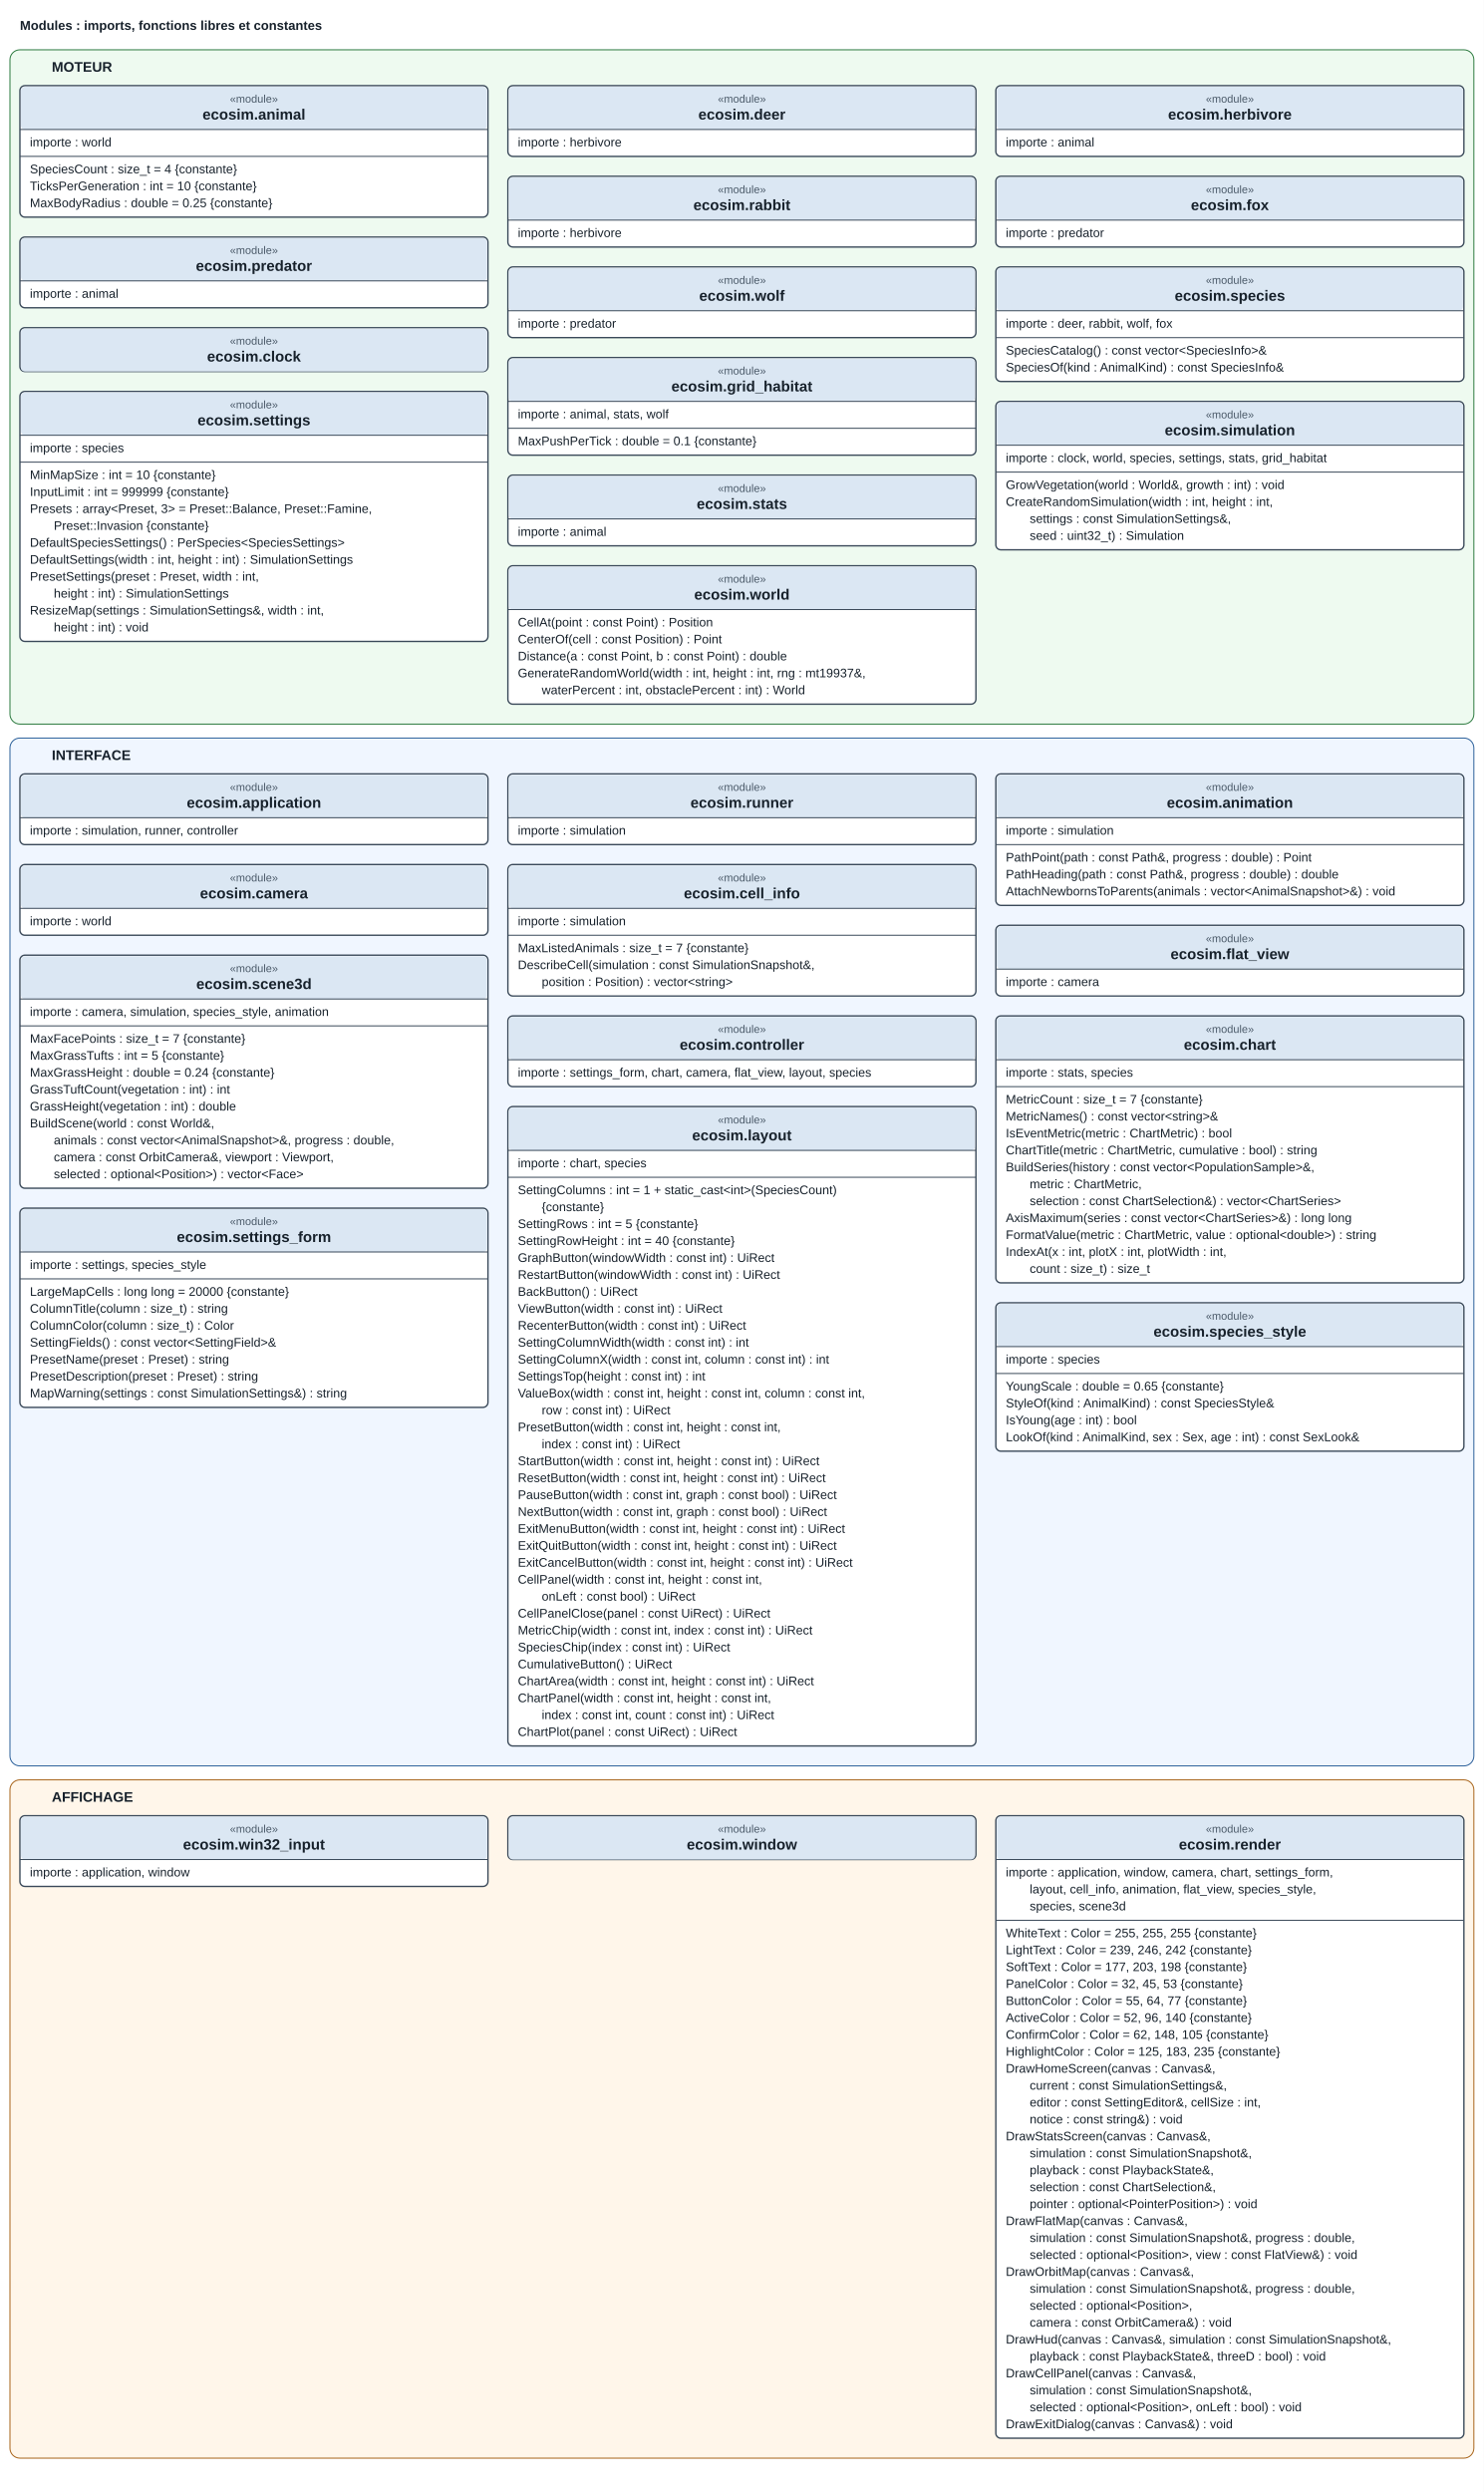
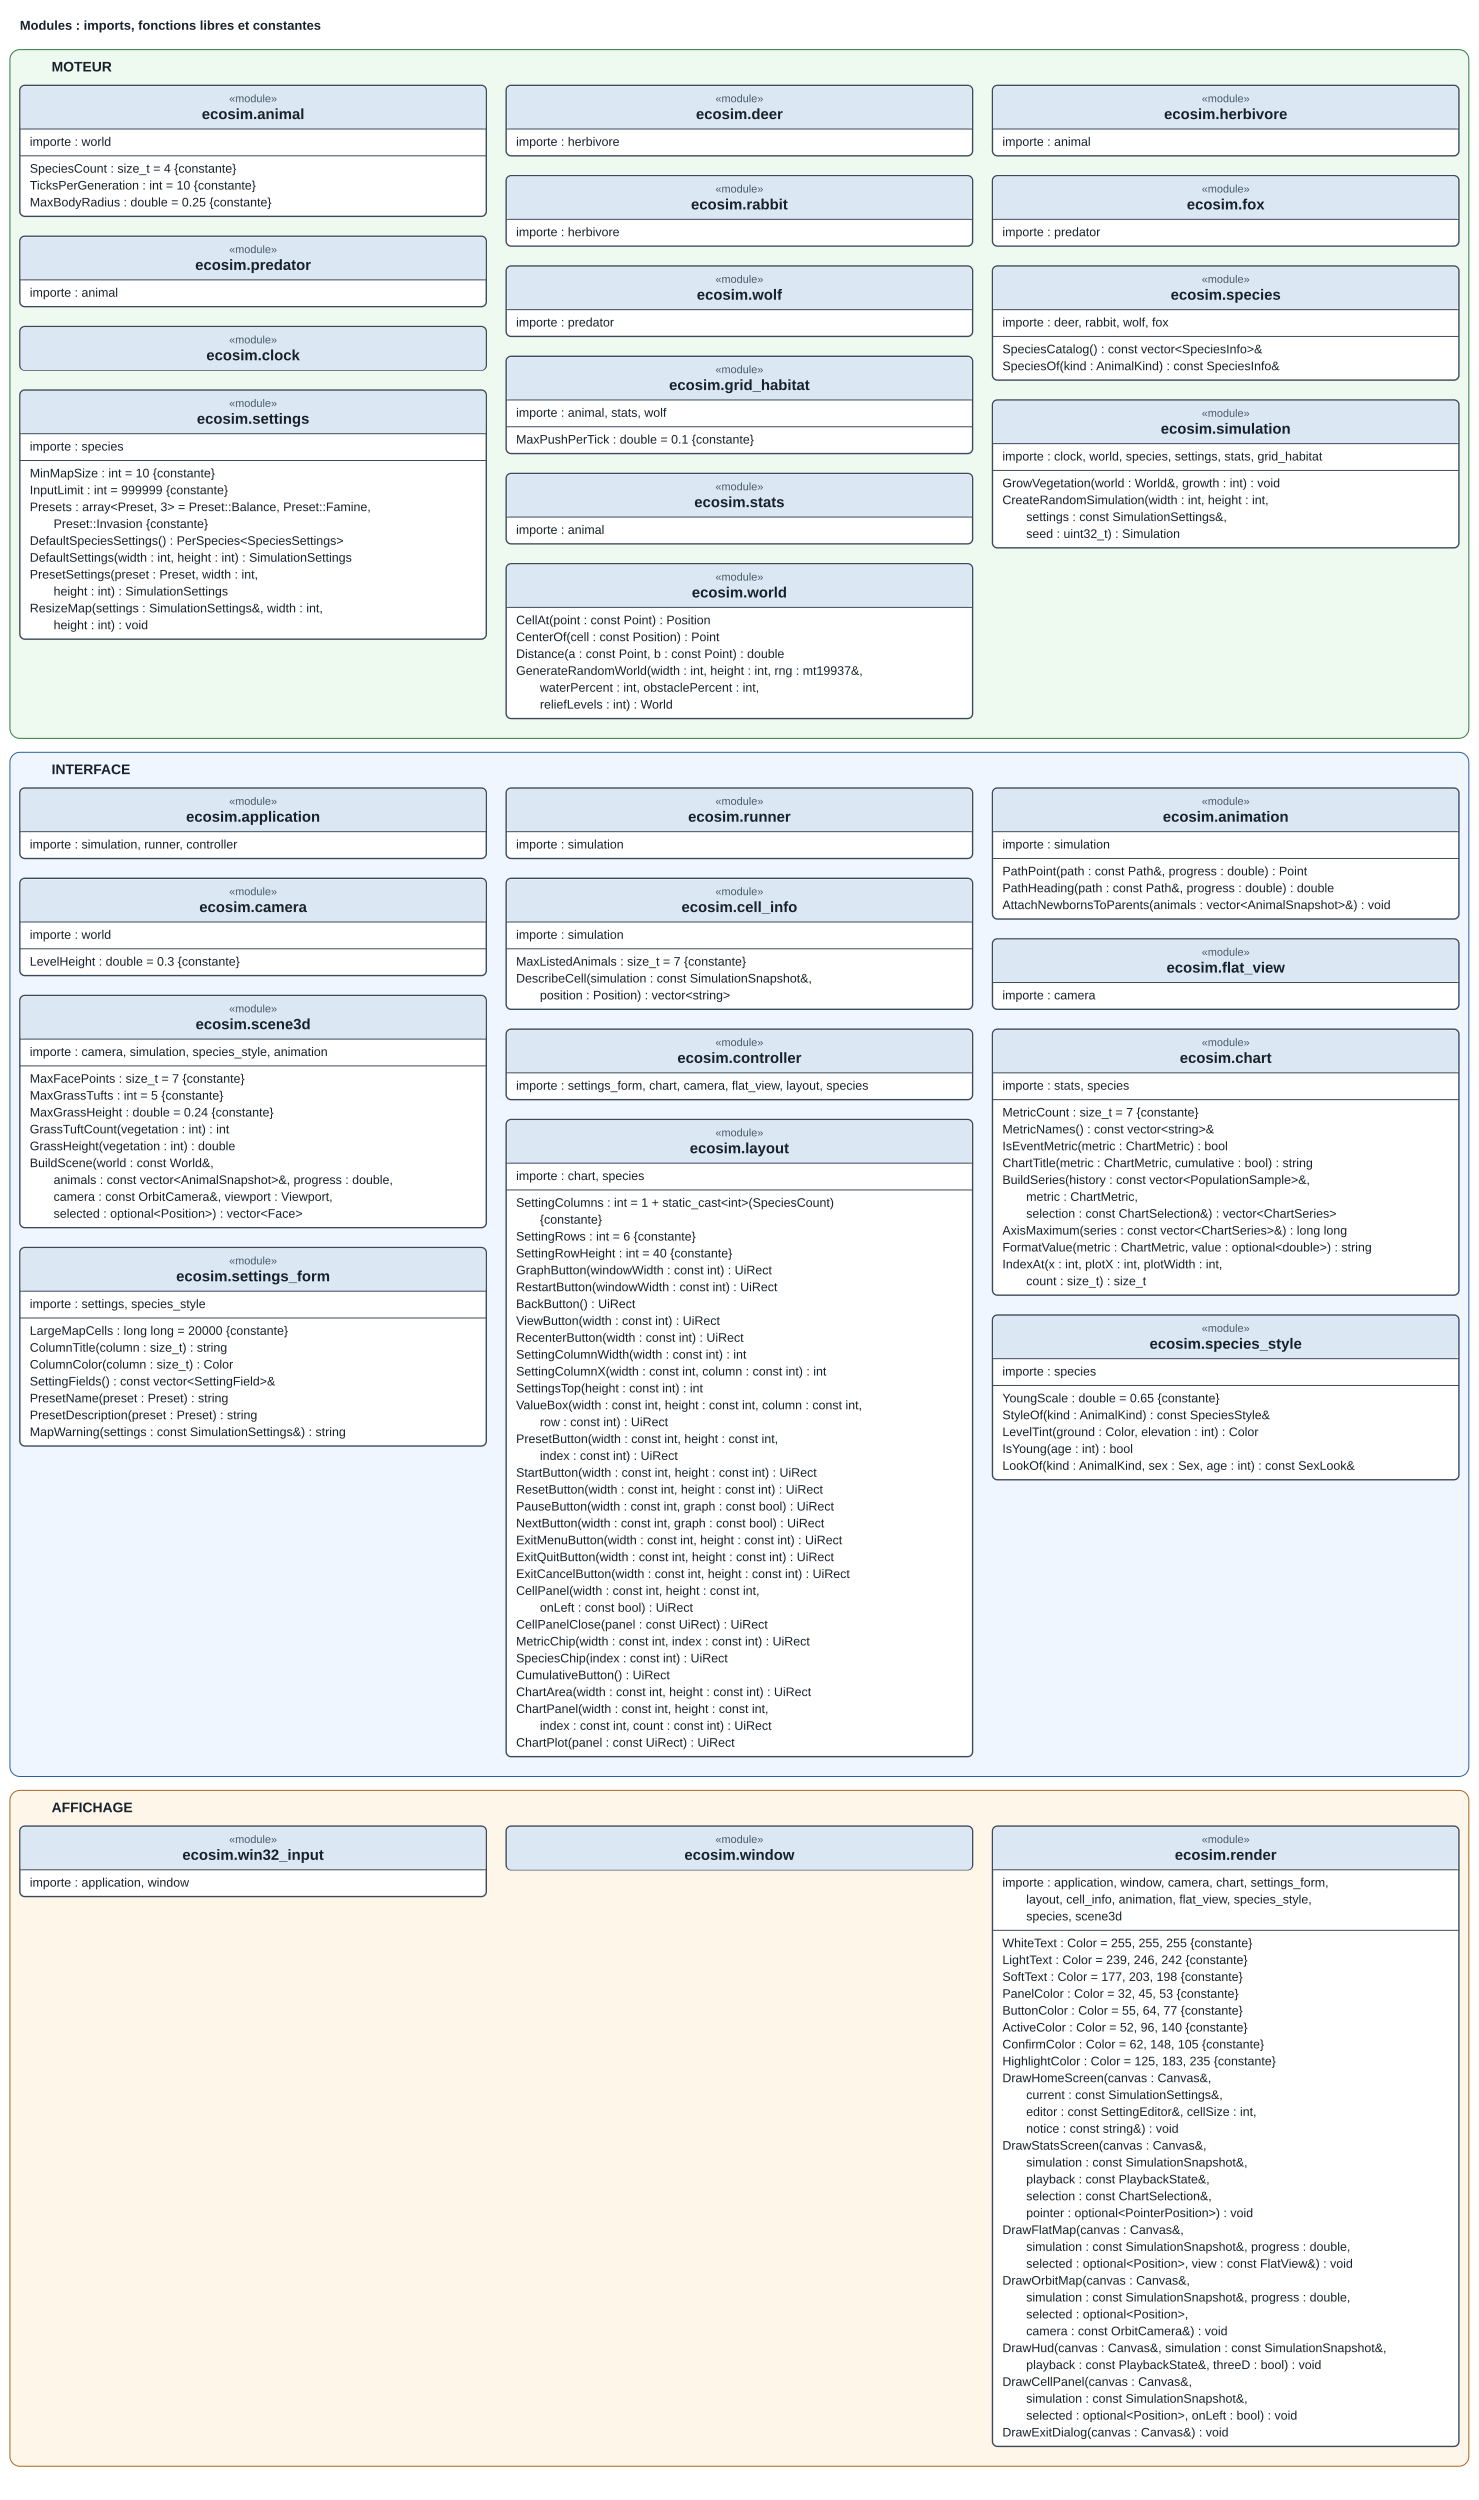
- <svg xmlns="http://www.w3.org/2000/svg" viewBox="0 0 1490 2502" role="img" aria-label="Modules : imports, fonctions libres et constantes">
+ <svg xmlns="http://www.w3.org/2000/svg" viewBox="0 0 1490 2519" role="img" aria-label="Modules : imports, fonctions libres et constantes">
  <style>
 text { font-family: "Segoe UI", Arial, sans-serif; fill: #17212b; }
 .name { font-size: 15px; font-weight: 700; text-anchor: middle; }
 .abstract { font-style: italic; }
 .stereo { font-size: 11px; text-anchor: middle; fill: #4a5968; }
 .member { font-size: 12.5px; }
 .label { font-size: 12px; font-style: italic; fill: #3b4a5a; }
 .band { font-size: 14px; font-weight: 700; }
 .legend { font-size: 12.5px; }
 .legendtitle { font-size: 13px; font-weight: 700; }
</style>
  <defs>
    <marker id="triangle" viewBox="0 0 14 14" refX="13" refY="7" markerWidth="14" markerHeight="14" markerUnits="userSpaceOnUse" orient="auto">
      <path d="M1 1 L13 7 L1 13 Z" fill="#ffffff" stroke="#3b4a5a" stroke-width="1.4" />
    </marker>
    <marker id="diamond" viewBox="0 0 18 12" refX="1" refY="6" markerWidth="18" markerHeight="12" markerUnits="userSpaceOnUse" orient="auto">
      <path d="M1 6 L9 1 L17 6 L9 11 Z" fill="#3b4a5a" />
    </marker>
    <marker id="arrow" viewBox="0 0 12 12" refX="11" refY="6" markerWidth="12" markerHeight="12" markerUnits="userSpaceOnUse" orient="auto">
      <path d="M1 1 L11 6 L1 11" fill="none" stroke="#3b4a5a" stroke-width="1.6" />
    </marker>
  </defs>
-   <rect width="1490" height="2502" fill="#ffffff" />
-   <rect x="10" y="50" width="1470" height="677" rx="10" fill="#eefaf0" stroke="#2c7a3f" />
+   <rect width="1490" height="2519" fill="#ffffff" />
+   <rect x="10" y="50" width="1470" height="694" rx="10" fill="#eefaf0" stroke="#2c7a3f" />
  <text x="52" y="72" class="band" fill="#2c7a3f">MOTEUR</text>
-   <rect x="10" y="741" width="1470" height="1032" rx="10" fill="#f0f6ff" stroke="#2b5f99" />
-   <text x="52" y="763" class="band" fill="#2b5f99">INTERFACE</text>
-   <rect x="10" y="1787" width="1470" height="681" rx="10" fill="#fff6ea" stroke="#a8641a" />
-   <text x="52" y="1809" class="band" fill="#a8641a">AFFICHAGE</text>
+   <rect x="10" y="758" width="1470" height="1032" rx="10" fill="#f0f6ff" stroke="#2b5f99" />
+   <text x="52" y="780" class="band" fill="#2b5f99">INTERFACE</text>
+   <rect x="10" y="1804" width="1470" height="681" rx="10" fill="#fff6ea" stroke="#a8641a" />
+   <text x="52" y="1826" class="band" fill="#a8641a">AFFICHAGE</text>
  <g class="box" data-width="470">
    <rect x="20" y="86" width="470" height="132" rx="5" fill="#ffffff" stroke="#3b4a5a" stroke-width="1.4" />
    <rect x="21" y="87" width="468" height="43" rx="4" fill="#dbe7f3" />
    <text x="255.0" y="103" class="stereo">«module»</text>
    <text x="255.0" y="120" class="name">ecosim.animal</text>
    <line x1="20" y1="130" x2="490" y2="130" stroke="#3b4a5a" />
    <text x="30" y="147" class="member">importe : world</text>
    <line x1="20" y1="157" x2="490" y2="157" stroke="#3b4a5a" />
    <text x="30" y="174" class="member">SpeciesCount : size_t = 4 {constante}</text>
    <text x="30" y="191" class="member">TicksPerGeneration : int = 10 {constante}</text>
    <text x="30" y="208" class="member">MaxBodyRadius : double = 0.25 {constante}</text>
  </g>
  <g class="box" data-width="470">
    <rect x="510" y="86" width="470" height="71" rx="5" fill="#ffffff" stroke="#3b4a5a" stroke-width="1.4" />
    <rect x="511" y="87" width="468" height="43" rx="4" fill="#dbe7f3" />
    <text x="745.0" y="103" class="stereo">«module»</text>
    <text x="745.0" y="120" class="name">ecosim.deer</text>
    <line x1="510" y1="130" x2="980" y2="130" stroke="#3b4a5a" />
    <text x="520" y="147" class="member">importe : herbivore</text>
  </g>
  <g class="box" data-width="470">
    <rect x="1000" y="86" width="470" height="71" rx="5" fill="#ffffff" stroke="#3b4a5a" stroke-width="1.4" />
    <rect x="1001" y="87" width="468" height="43" rx="4" fill="#dbe7f3" />
    <text x="1235.0" y="103" class="stereo">«module»</text>
    <text x="1235.0" y="120" class="name">ecosim.herbivore</text>
    <line x1="1000" y1="130" x2="1470" y2="130" stroke="#3b4a5a" />
    <text x="1010" y="147" class="member">importe : animal</text>
  </g>
  <g class="box" data-width="470">
    <rect x="510" y="177" width="470" height="71" rx="5" fill="#ffffff" stroke="#3b4a5a" stroke-width="1.4" />
    <rect x="511" y="178" width="468" height="43" rx="4" fill="#dbe7f3" />
    <text x="745.0" y="194" class="stereo">«module»</text>
    <text x="745.0" y="211" class="name">ecosim.rabbit</text>
    <line x1="510" y1="221" x2="980" y2="221" stroke="#3b4a5a" />
    <text x="520" y="238" class="member">importe : herbivore</text>
  </g>
  <g class="box" data-width="470">
    <rect x="1000" y="177" width="470" height="71" rx="5" fill="#ffffff" stroke="#3b4a5a" stroke-width="1.4" />
    <rect x="1001" y="178" width="468" height="43" rx="4" fill="#dbe7f3" />
    <text x="1235.0" y="194" class="stereo">«module»</text>
    <text x="1235.0" y="211" class="name">ecosim.fox</text>
    <line x1="1000" y1="221" x2="1470" y2="221" stroke="#3b4a5a" />
    <text x="1010" y="238" class="member">importe : predator</text>
  </g>
  <g class="box" data-width="470">
    <rect x="20" y="238" width="470" height="71" rx="5" fill="#ffffff" stroke="#3b4a5a" stroke-width="1.4" />
    <rect x="21" y="239" width="468" height="43" rx="4" fill="#dbe7f3" />
    <text x="255.0" y="255" class="stereo">«module»</text>
    <text x="255.0" y="272" class="name">ecosim.predator</text>
    <line x1="20" y1="282" x2="490" y2="282" stroke="#3b4a5a" />
    <text x="30" y="299" class="member">importe : animal</text>
  </g>
  <g class="box" data-width="470">
    <rect x="510" y="268" width="470" height="71" rx="5" fill="#ffffff" stroke="#3b4a5a" stroke-width="1.4" />
    <rect x="511" y="269" width="468" height="43" rx="4" fill="#dbe7f3" />
    <text x="745.0" y="285" class="stereo">«module»</text>
    <text x="745.0" y="302" class="name">ecosim.wolf</text>
    <line x1="510" y1="312" x2="980" y2="312" stroke="#3b4a5a" />
    <text x="520" y="329" class="member">importe : predator</text>
  </g>
  <g class="box" data-width="470">
    <rect x="1000" y="268" width="470" height="115" rx="5" fill="#ffffff" stroke="#3b4a5a" stroke-width="1.4" />
    <rect x="1001" y="269" width="468" height="43" rx="4" fill="#dbe7f3" />
    <text x="1235.0" y="285" class="stereo">«module»</text>
    <text x="1235.0" y="302" class="name">ecosim.species</text>
    <line x1="1000" y1="312" x2="1470" y2="312" stroke="#3b4a5a" />
    <text x="1010" y="329" class="member">importe : deer, rabbit, wolf, fox</text>
    <line x1="1000" y1="339" x2="1470" y2="339" stroke="#3b4a5a" />
    <text x="1010" y="356" class="member">SpeciesCatalog() : const vector&lt;SpeciesInfo&gt;&amp;</text>
    <text x="1010" y="373" class="member">SpeciesOf(kind : AnimalKind) : const SpeciesInfo&amp;</text>
  </g>
  <g class="box" data-width="470">
    <rect x="20" y="329" width="470" height="44" rx="5" fill="#ffffff" stroke="#3b4a5a" stroke-width="1.4" />
    <rect x="21" y="330" width="468" height="43" rx="4" fill="#dbe7f3" />
    <text x="255.0" y="346" class="stereo">«module»</text>
    <text x="255.0" y="363" class="name">ecosim.clock</text>
  </g>
  <g class="box" data-width="470">
    <rect x="510" y="359" width="470" height="98" rx="5" fill="#ffffff" stroke="#3b4a5a" stroke-width="1.4" />
    <rect x="511" y="360" width="468" height="43" rx="4" fill="#dbe7f3" />
    <text x="745.0" y="376" class="stereo">«module»</text>
    <text x="745.0" y="393" class="name">ecosim.grid_habitat</text>
    <line x1="510" y1="403" x2="980" y2="403" stroke="#3b4a5a" />
    <text x="520" y="420" class="member">importe : animal, stats, wolf</text>
    <line x1="510" y1="430" x2="980" y2="430" stroke="#3b4a5a" />
    <text x="520" y="447" class="member">MaxPushPerTick : double = 0.1 {constante}</text>
  </g>
  <g class="box" data-width="470">
    <rect x="20" y="393" width="470" height="251" rx="5" fill="#ffffff" stroke="#3b4a5a" stroke-width="1.4" />
    <rect x="21" y="394" width="468" height="43" rx="4" fill="#dbe7f3" />
    <text x="255.0" y="410" class="stereo">«module»</text>
    <text x="255.0" y="427" class="name">ecosim.settings</text>
    <line x1="20" y1="437" x2="490" y2="437" stroke="#3b4a5a" />
    <text x="30" y="454" class="member">importe : species</text>
    <line x1="20" y1="464" x2="490" y2="464" stroke="#3b4a5a" />
    <text x="30" y="481" class="member">MinMapSize : int = 10 {constante}</text>
    <text x="30" y="498" class="member">InputLimit : int = 999999 {constante}</text>
    <text x="30" y="515" class="member">Presets : array&lt;Preset, 3&gt; = Preset::Balance, Preset::Famine,</text>
    <text x="54" y="532" class="member">Preset::Invasion {constante}</text>
    <text x="30" y="549" class="member">DefaultSpeciesSettings() : PerSpecies&lt;SpeciesSettings&gt;</text>
    <text x="30" y="566" class="member">DefaultSettings(width : int, height : int) : SimulationSettings</text>
    <text x="30" y="583" class="member">PresetSettings(preset : Preset, width : int,</text>
    <text x="54" y="600" class="member">height : int) : SimulationSettings</text>
    <text x="30" y="617" class="member">ResizeMap(settings : SimulationSettings&amp;, width : int,</text>
    <text x="54" y="634" class="member">height : int) : void</text>
  </g>
  <g class="box" data-width="470">
    <rect x="1000" y="403" width="470" height="149" rx="5" fill="#ffffff" stroke="#3b4a5a" stroke-width="1.4" />
    <rect x="1001" y="404" width="468" height="43" rx="4" fill="#dbe7f3" />
    <text x="1235.0" y="420" class="stereo">«module»</text>
    <text x="1235.0" y="437" class="name">ecosim.simulation</text>
    <line x1="1000" y1="447" x2="1470" y2="447" stroke="#3b4a5a" />
    <text x="1010" y="464" class="member">importe : clock, world, species, settings, stats, grid_habitat</text>
    <line x1="1000" y1="474" x2="1470" y2="474" stroke="#3b4a5a" />
    <text x="1010" y="491" class="member">GrowVegetation(world : World&amp;, growth : int) : void</text>
    <text x="1010" y="508" class="member">CreateRandomSimulation(width : int, height : int,</text>
    <text x="1034" y="525" class="member">settings : const SimulationSettings&amp;,</text>
    <text x="1034" y="542" class="member">seed : uint32_t) : Simulation</text>
  </g>
  <g class="box" data-width="470">
    <rect x="510" y="477" width="470" height="71" rx="5" fill="#ffffff" stroke="#3b4a5a" stroke-width="1.4" />
    <rect x="511" y="478" width="468" height="43" rx="4" fill="#dbe7f3" />
    <text x="745.0" y="494" class="stereo">«module»</text>
    <text x="745.0" y="511" class="name">ecosim.stats</text>
    <line x1="510" y1="521" x2="980" y2="521" stroke="#3b4a5a" />
    <text x="520" y="538" class="member">importe : animal</text>
  </g>
  <g class="box" data-width="470">
-     <rect x="510" y="568" width="470" height="139" rx="5" fill="#ffffff" stroke="#3b4a5a" stroke-width="1.4" />
+     <rect x="510" y="568" width="470" height="156" rx="5" fill="#ffffff" stroke="#3b4a5a" stroke-width="1.4" />
    <rect x="511" y="569" width="468" height="43" rx="4" fill="#dbe7f3" />
    <text x="745.0" y="585" class="stereo">«module»</text>
    <text x="745.0" y="602" class="name">ecosim.world</text>
    <line x1="510" y1="612" x2="980" y2="612" stroke="#3b4a5a" />
    <text x="520" y="629" class="member">CellAt(point : const Point) : Position</text>
    <text x="520" y="646" class="member">CenterOf(cell : const Position) : Point</text>
    <text x="520" y="663" class="member">Distance(a : const Point, b : const Point) : double</text>
    <text x="520" y="680" class="member">GenerateRandomWorld(width : int, height : int, rng : mt19937&amp;,</text>
-     <text x="544" y="697" class="member">waterPercent : int, obstaclePercent : int) : World</text>
-   </g>
-   <g class="box" data-width="470">
-     <rect x="20" y="777" width="470" height="71" rx="5" fill="#ffffff" stroke="#3b4a5a" stroke-width="1.4" />
-     <rect x="21" y="778" width="468" height="43" rx="4" fill="#dbe7f3" />
-     <text x="255.0" y="794" class="stereo">«module»</text>
-     <text x="255.0" y="811" class="name">ecosim.application</text>
-     <line x1="20" y1="821" x2="490" y2="821" stroke="#3b4a5a" />
-     <text x="30" y="838" class="member">importe : simulation, runner, controller</text>
-   </g>
-   <g class="box" data-width="470">
-     <rect x="510" y="777" width="470" height="71" rx="5" fill="#ffffff" stroke="#3b4a5a" stroke-width="1.4" />
-     <rect x="511" y="778" width="468" height="43" rx="4" fill="#dbe7f3" />
-     <text x="745.0" y="794" class="stereo">«module»</text>
-     <text x="745.0" y="811" class="name">ecosim.runner</text>
-     <line x1="510" y1="821" x2="980" y2="821" stroke="#3b4a5a" />
-     <text x="520" y="838" class="member">importe : simulation</text>
-   </g>
-   <g class="box" data-width="470">
-     <rect x="1000" y="777" width="470" height="132" rx="5" fill="#ffffff" stroke="#3b4a5a" stroke-width="1.4" />
-     <rect x="1001" y="778" width="468" height="43" rx="4" fill="#dbe7f3" />
-     <text x="1235.0" y="794" class="stereo">«module»</text>
-     <text x="1235.0" y="811" class="name">ecosim.animation</text>
-     <line x1="1000" y1="821" x2="1470" y2="821" stroke="#3b4a5a" />
-     <text x="1010" y="838" class="member">importe : simulation</text>
-     <line x1="1000" y1="848" x2="1470" y2="848" stroke="#3b4a5a" />
-     <text x="1010" y="865" class="member">PathPoint(path : const Path&amp;, progress : double) : Point</text>
-     <text x="1010" y="882" class="member">PathHeading(path : const Path&amp;, progress : double) : double</text>
-     <text x="1010" y="899" class="member">AttachNewbornsToParents(animals : vector&lt;AnimalSnapshot&gt;&amp;) : void</text>
-   </g>
-   <g class="box" data-width="470">
-     <rect x="20" y="868" width="470" height="71" rx="5" fill="#ffffff" stroke="#3b4a5a" stroke-width="1.4" />
-     <rect x="21" y="869" width="468" height="43" rx="4" fill="#dbe7f3" />
-     <text x="255.0" y="885" class="stereo">«module»</text>
-     <text x="255.0" y="902" class="name">ecosim.camera</text>
-     <line x1="20" y1="912" x2="490" y2="912" stroke="#3b4a5a" />
-     <text x="30" y="929" class="member">importe : world</text>
-   </g>
-   <g class="box" data-width="470">
-     <rect x="510" y="868" width="470" height="132" rx="5" fill="#ffffff" stroke="#3b4a5a" stroke-width="1.4" />
-     <rect x="511" y="869" width="468" height="43" rx="4" fill="#dbe7f3" />
-     <text x="745.0" y="885" class="stereo">«module»</text>
-     <text x="745.0" y="902" class="name">ecosim.cell_info</text>
-     <line x1="510" y1="912" x2="980" y2="912" stroke="#3b4a5a" />
-     <text x="520" y="929" class="member">importe : simulation</text>
-     <line x1="510" y1="939" x2="980" y2="939" stroke="#3b4a5a" />
-     <text x="520" y="956" class="member">MaxListedAnimals : size_t = 7 {constante}</text>
-     <text x="520" y="973" class="member">DescribeCell(simulation : const SimulationSnapshot&amp;,</text>
-     <text x="544" y="990" class="member">position : Position) : vector&lt;string&gt;</text>
-   </g>
-   <g class="box" data-width="470">
-     <rect x="1000" y="929" width="470" height="71" rx="5" fill="#ffffff" stroke="#3b4a5a" stroke-width="1.4" />
-     <rect x="1001" y="930" width="468" height="43" rx="4" fill="#dbe7f3" />
-     <text x="1235.0" y="946" class="stereo">«module»</text>
-     <text x="1235.0" y="963" class="name">ecosim.flat_view</text>
-     <line x1="1000" y1="973" x2="1470" y2="973" stroke="#3b4a5a" />
-     <text x="1010" y="990" class="member">importe : camera</text>
-   </g>
-   <g class="box" data-width="470">
-     <rect x="20" y="959" width="470" height="234" rx="5" fill="#ffffff" stroke="#3b4a5a" stroke-width="1.4" />
-     <rect x="21" y="960" width="468" height="43" rx="4" fill="#dbe7f3" />
-     <text x="255.0" y="976" class="stereo">«module»</text>
-     <text x="255.0" y="993" class="name">ecosim.scene3d</text>
-     <line x1="20" y1="1003" x2="490" y2="1003" stroke="#3b4a5a" />
-     <text x="30" y="1020" class="member">importe : camera, simulation, species_style, animation</text>
-     <line x1="20" y1="1030" x2="490" y2="1030" stroke="#3b4a5a" />
-     <text x="30" y="1047" class="member">MaxFacePoints : size_t = 7 {constante}</text>
-     <text x="30" y="1064" class="member">MaxGrassTufts : int = 5 {constante}</text>
-     <text x="30" y="1081" class="member">MaxGrassHeight : double = 0.24 {constante}</text>
-     <text x="30" y="1098" class="member">GrassTuftCount(vegetation : int) : int</text>
-     <text x="30" y="1115" class="member">GrassHeight(vegetation : int) : double</text>
-     <text x="30" y="1132" class="member">BuildScene(world : const World&amp;,</text>
-     <text x="54" y="1149" class="member">animals : const vector&lt;AnimalSnapshot&gt;&amp;, progress : double,</text>
-     <text x="54" y="1166" class="member">camera : const OrbitCamera&amp;, viewport : Viewport,</text>
-     <text x="54" y="1183" class="member">selected : optional&lt;Position&gt;) : vector&lt;Face&gt;</text>
-   </g>
-   <g class="box" data-width="470">
-     <rect x="510" y="1020" width="470" height="71" rx="5" fill="#ffffff" stroke="#3b4a5a" stroke-width="1.4" />
-     <rect x="511" y="1021" width="468" height="43" rx="4" fill="#dbe7f3" />
-     <text x="745.0" y="1037" class="stereo">«module»</text>
-     <text x="745.0" y="1054" class="name">ecosim.controller</text>
-     <line x1="510" y1="1064" x2="980" y2="1064" stroke="#3b4a5a" />
-     <text x="520" y="1081" class="member">importe : settings_form, chart, camera, flat_view, layout, species</text>
-   </g>
-   <g class="box" data-width="470">
-     <rect x="1000" y="1020" width="470" height="268" rx="5" fill="#ffffff" stroke="#3b4a5a" stroke-width="1.4" />
-     <rect x="1001" y="1021" width="468" height="43" rx="4" fill="#dbe7f3" />
-     <text x="1235.0" y="1037" class="stereo">«module»</text>
-     <text x="1235.0" y="1054" class="name">ecosim.chart</text>
-     <line x1="1000" y1="1064" x2="1470" y2="1064" stroke="#3b4a5a" />
-     <text x="1010" y="1081" class="member">importe : stats, species</text>
-     <line x1="1000" y1="1091" x2="1470" y2="1091" stroke="#3b4a5a" />
-     <text x="1010" y="1108" class="member">MetricCount : size_t = 7 {constante}</text>
-     <text x="1010" y="1125" class="member">MetricNames() : const vector&lt;string&gt;&amp;</text>
-     <text x="1010" y="1142" class="member">IsEventMetric(metric : ChartMetric) : bool</text>
-     <text x="1010" y="1159" class="member">ChartTitle(metric : ChartMetric, cumulative : bool) : string</text>
-     <text x="1010" y="1176" class="member">BuildSeries(history : const vector&lt;PopulationSample&gt;&amp;,</text>
-     <text x="1034" y="1193" class="member">metric : ChartMetric,</text>
-     <text x="1034" y="1210" class="member">selection : const ChartSelection&amp;) : vector&lt;ChartSeries&gt;</text>
-     <text x="1010" y="1227" class="member">AxisMaximum(series : const vector&lt;ChartSeries&gt;&amp;) : long long</text>
-     <text x="1010" y="1244" class="member">FormatValue(metric : ChartMetric, value : optional&lt;double&gt;) : string</text>
-     <text x="1010" y="1261" class="member">IndexAt(x : int, plotX : int, plotWidth : int,</text>
-     <text x="1034" y="1278" class="member">count : size_t) : size_t</text>
-   </g>
-   <g class="box" data-width="470">
-     <rect x="510" y="1111" width="470" height="642" rx="5" fill="#ffffff" stroke="#3b4a5a" stroke-width="1.4" />
-     <rect x="511" y="1112" width="468" height="43" rx="4" fill="#dbe7f3" />
-     <text x="745.0" y="1128" class="stereo">«module»</text>
-     <text x="745.0" y="1145" class="name">ecosim.layout</text>
-     <line x1="510" y1="1155" x2="980" y2="1155" stroke="#3b4a5a" />
-     <text x="520" y="1172" class="member">importe : chart, species</text>
-     <line x1="510" y1="1182" x2="980" y2="1182" stroke="#3b4a5a" />
-     <text x="520" y="1199" class="member">SettingColumns : int = 1 + static_cast&lt;int&gt;(SpeciesCount)</text>
-     <text x="544" y="1216" class="member">{constante}</text>
-     <text x="520" y="1233" class="member">SettingRows : int = 5 {constante}</text>
-     <text x="520" y="1250" class="member">SettingRowHeight : int = 40 {constante}</text>
-     <text x="520" y="1267" class="member">GraphButton(windowWidth : const int) : UiRect</text>
-     <text x="520" y="1284" class="member">RestartButton(windowWidth : const int) : UiRect</text>
-     <text x="520" y="1301" class="member">BackButton() : UiRect</text>
-     <text x="520" y="1318" class="member">ViewButton(width : const int) : UiRect</text>
-     <text x="520" y="1335" class="member">RecenterButton(width : const int) : UiRect</text>
-     <text x="520" y="1352" class="member">SettingColumnWidth(width : const int) : int</text>
-     <text x="520" y="1369" class="member">SettingColumnX(width : const int, column : const int) : int</text>
-     <text x="520" y="1386" class="member">SettingsTop(height : const int) : int</text>
-     <text x="520" y="1403" class="member">ValueBox(width : const int, height : const int, column : const int,</text>
-     <text x="544" y="1420" class="member">row : const int) : UiRect</text>
-     <text x="520" y="1437" class="member">PresetButton(width : const int, height : const int,</text>
-     <text x="544" y="1454" class="member">index : const int) : UiRect</text>
-     <text x="520" y="1471" class="member">StartButton(width : const int, height : const int) : UiRect</text>
-     <text x="520" y="1488" class="member">ResetButton(width : const int, height : const int) : UiRect</text>
-     <text x="520" y="1505" class="member">PauseButton(width : const int, graph : const bool) : UiRect</text>
-     <text x="520" y="1522" class="member">NextButton(width : const int, graph : const bool) : UiRect</text>
-     <text x="520" y="1539" class="member">ExitMenuButton(width : const int, height : const int) : UiRect</text>
-     <text x="520" y="1556" class="member">ExitQuitButton(width : const int, height : const int) : UiRect</text>
-     <text x="520" y="1573" class="member">ExitCancelButton(width : const int, height : const int) : UiRect</text>
-     <text x="520" y="1590" class="member">CellPanel(width : const int, height : const int,</text>
-     <text x="544" y="1607" class="member">onLeft : const bool) : UiRect</text>
-     <text x="520" y="1624" class="member">CellPanelClose(panel : const UiRect) : UiRect</text>
-     <text x="520" y="1641" class="member">MetricChip(width : const int, index : const int) : UiRect</text>
-     <text x="520" y="1658" class="member">SpeciesChip(index : const int) : UiRect</text>
-     <text x="520" y="1675" class="member">CumulativeButton() : UiRect</text>
-     <text x="520" y="1692" class="member">ChartArea(width : const int, height : const int) : UiRect</text>
-     <text x="520" y="1709" class="member">ChartPanel(width : const int, height : const int,</text>
-     <text x="544" y="1726" class="member">index : const int, count : const int) : UiRect</text>
-     <text x="520" y="1743" class="member">ChartPlot(panel : const UiRect) : UiRect</text>
-   </g>
-   <g class="box" data-width="470">
-     <rect x="20" y="1213" width="470" height="200" rx="5" fill="#ffffff" stroke="#3b4a5a" stroke-width="1.4" />
-     <rect x="21" y="1214" width="468" height="43" rx="4" fill="#dbe7f3" />
-     <text x="255.0" y="1230" class="stereo">«module»</text>
-     <text x="255.0" y="1247" class="name">ecosim.settings_form</text>
-     <line x1="20" y1="1257" x2="490" y2="1257" stroke="#3b4a5a" />
-     <text x="30" y="1274" class="member">importe : settings, species_style</text>
-     <line x1="20" y1="1284" x2="490" y2="1284" stroke="#3b4a5a" />
-     <text x="30" y="1301" class="member">LargeMapCells : long long = 20000 {constante}</text>
-     <text x="30" y="1318" class="member">ColumnTitle(column : size_t) : string</text>
-     <text x="30" y="1335" class="member">ColumnColor(column : size_t) : Color</text>
-     <text x="30" y="1352" class="member">SettingFields() : const vector&lt;SettingField&gt;&amp;</text>
-     <text x="30" y="1369" class="member">PresetName(preset : Preset) : string</text>
-     <text x="30" y="1386" class="member">PresetDescription(preset : Preset) : string</text>
-     <text x="30" y="1403" class="member">MapWarning(settings : const SimulationSettings&amp;) : string</text>
-   </g>
-   <g class="box" data-width="470">
-     <rect x="1000" y="1308" width="470" height="149" rx="5" fill="#ffffff" stroke="#3b4a5a" stroke-width="1.4" />
-     <rect x="1001" y="1309" width="468" height="43" rx="4" fill="#dbe7f3" />
-     <text x="1235.0" y="1325" class="stereo">«module»</text>
-     <text x="1235.0" y="1342" class="name">ecosim.species_style</text>
-     <line x1="1000" y1="1352" x2="1470" y2="1352" stroke="#3b4a5a" />
-     <text x="1010" y="1369" class="member">importe : species</text>
-     <line x1="1000" y1="1379" x2="1470" y2="1379" stroke="#3b4a5a" />
-     <text x="1010" y="1396" class="member">YoungScale : double = 0.65 {constante}</text>
-     <text x="1010" y="1413" class="member">StyleOf(kind : AnimalKind) : const SpeciesStyle&amp;</text>
-     <text x="1010" y="1430" class="member">IsYoung(age : int) : bool</text>
-     <text x="1010" y="1447" class="member">LookOf(kind : AnimalKind, sex : Sex, age : int) : const SexLook&amp;</text>
-   </g>
-   <g class="box" data-width="470">
-     <rect x="20" y="1823" width="470" height="71" rx="5" fill="#ffffff" stroke="#3b4a5a" stroke-width="1.4" />
-     <rect x="21" y="1824" width="468" height="43" rx="4" fill="#dbe7f3" />
-     <text x="255.0" y="1840" class="stereo">«module»</text>
-     <text x="255.0" y="1857" class="name">ecosim.win32_input</text>
-     <line x1="20" y1="1867" x2="490" y2="1867" stroke="#3b4a5a" />
-     <text x="30" y="1884" class="member">importe : application, window</text>
-   </g>
-   <g class="box" data-width="470">
-     <rect x="510" y="1823" width="470" height="44" rx="5" fill="#ffffff" stroke="#3b4a5a" stroke-width="1.4" />
-     <rect x="511" y="1824" width="468" height="43" rx="4" fill="#dbe7f3" />
-     <text x="745.0" y="1840" class="stereo">«module»</text>
-     <text x="745.0" y="1857" class="name">ecosim.window</text>
-   </g>
-   <g class="box" data-width="470">
-     <rect x="1000" y="1823" width="470" height="625" rx="5" fill="#ffffff" stroke="#3b4a5a" stroke-width="1.4" />
-     <rect x="1001" y="1824" width="468" height="43" rx="4" fill="#dbe7f3" />
-     <text x="1235.0" y="1840" class="stereo">«module»</text>
-     <text x="1235.0" y="1857" class="name">ecosim.render</text>
-     <line x1="1000" y1="1867" x2="1470" y2="1867" stroke="#3b4a5a" />
-     <text x="1010" y="1884" class="member">importe : application, window, camera, chart, settings_form,</text>
-     <text x="1034" y="1901" class="member">layout, cell_info, animation, flat_view, species_style,</text>
-     <text x="1034" y="1918" class="member">species, scene3d</text>
-     <line x1="1000" y1="1928" x2="1470" y2="1928" stroke="#3b4a5a" />
-     <text x="1010" y="1945" class="member">WhiteText : Color = 255, 255, 255 {constante}</text>
-     <text x="1010" y="1962" class="member">LightText : Color = 239, 246, 242 {constante}</text>
-     <text x="1010" y="1979" class="member">SoftText : Color = 177, 203, 198 {constante}</text>
-     <text x="1010" y="1996" class="member">PanelColor : Color = 32, 45, 53 {constante}</text>
-     <text x="1010" y="2013" class="member">ButtonColor : Color = 55, 64, 77 {constante}</text>
-     <text x="1010" y="2030" class="member">ActiveColor : Color = 52, 96, 140 {constante}</text>
-     <text x="1010" y="2047" class="member">ConfirmColor : Color = 62, 148, 105 {constante}</text>
-     <text x="1010" y="2064" class="member">HighlightColor : Color = 125, 183, 235 {constante}</text>
-     <text x="1010" y="2081" class="member">DrawHomeScreen(canvas : Canvas&amp;,</text>
-     <text x="1034" y="2098" class="member">current : const SimulationSettings&amp;,</text>
-     <text x="1034" y="2115" class="member">editor : const SettingEditor&amp;, cellSize : int,</text>
-     <text x="1034" y="2132" class="member">notice : const string&amp;) : void</text>
-     <text x="1010" y="2149" class="member">DrawStatsScreen(canvas : Canvas&amp;,</text>
-     <text x="1034" y="2166" class="member">simulation : const SimulationSnapshot&amp;,</text>
-     <text x="1034" y="2183" class="member">playback : const PlaybackState&amp;,</text>
-     <text x="1034" y="2200" class="member">selection : const ChartSelection&amp;,</text>
-     <text x="1034" y="2217" class="member">pointer : optional&lt;PointerPosition&gt;) : void</text>
-     <text x="1010" y="2234" class="member">DrawFlatMap(canvas : Canvas&amp;,</text>
-     <text x="1034" y="2251" class="member">simulation : const SimulationSnapshot&amp;, progress : double,</text>
-     <text x="1034" y="2268" class="member">selected : optional&lt;Position&gt;, view : const FlatView&amp;) : void</text>
-     <text x="1010" y="2285" class="member">DrawOrbitMap(canvas : Canvas&amp;,</text>
-     <text x="1034" y="2302" class="member">simulation : const SimulationSnapshot&amp;, progress : double,</text>
-     <text x="1034" y="2319" class="member">selected : optional&lt;Position&gt;,</text>
-     <text x="1034" y="2336" class="member">camera : const OrbitCamera&amp;) : void</text>
-     <text x="1010" y="2353" class="member">DrawHud(canvas : Canvas&amp;, simulation : const SimulationSnapshot&amp;,</text>
-     <text x="1034" y="2370" class="member">playback : const PlaybackState&amp;, threeD : bool) : void</text>
-     <text x="1010" y="2387" class="member">DrawCellPanel(canvas : Canvas&amp;,</text>
-     <text x="1034" y="2404" class="member">simulation : const SimulationSnapshot&amp;,</text>
-     <text x="1034" y="2421" class="member">selected : optional&lt;Position&gt;, onLeft : bool) : void</text>
-     <text x="1010" y="2438" class="member">DrawExitDialog(canvas : Canvas&amp;) : void</text>
+     <text x="544" y="697" class="member">waterPercent : int, obstaclePercent : int,</text>
+     <text x="544" y="714" class="member">reliefLevels : int) : World</text>
+   </g>
+   <g class="box" data-width="470">
+     <rect x="20" y="794" width="470" height="71" rx="5" fill="#ffffff" stroke="#3b4a5a" stroke-width="1.4" />
+     <rect x="21" y="795" width="468" height="43" rx="4" fill="#dbe7f3" />
+     <text x="255.0" y="811" class="stereo">«module»</text>
+     <text x="255.0" y="828" class="name">ecosim.application</text>
+     <line x1="20" y1="838" x2="490" y2="838" stroke="#3b4a5a" />
+     <text x="30" y="855" class="member">importe : simulation, runner, controller</text>
+   </g>
+   <g class="box" data-width="470">
+     <rect x="510" y="794" width="470" height="71" rx="5" fill="#ffffff" stroke="#3b4a5a" stroke-width="1.4" />
+     <rect x="511" y="795" width="468" height="43" rx="4" fill="#dbe7f3" />
+     <text x="745.0" y="811" class="stereo">«module»</text>
+     <text x="745.0" y="828" class="name">ecosim.runner</text>
+     <line x1="510" y1="838" x2="980" y2="838" stroke="#3b4a5a" />
+     <text x="520" y="855" class="member">importe : simulation</text>
+   </g>
+   <g class="box" data-width="470">
+     <rect x="1000" y="794" width="470" height="132" rx="5" fill="#ffffff" stroke="#3b4a5a" stroke-width="1.4" />
+     <rect x="1001" y="795" width="468" height="43" rx="4" fill="#dbe7f3" />
+     <text x="1235.0" y="811" class="stereo">«module»</text>
+     <text x="1235.0" y="828" class="name">ecosim.animation</text>
+     <line x1="1000" y1="838" x2="1470" y2="838" stroke="#3b4a5a" />
+     <text x="1010" y="855" class="member">importe : simulation</text>
+     <line x1="1000" y1="865" x2="1470" y2="865" stroke="#3b4a5a" />
+     <text x="1010" y="882" class="member">PathPoint(path : const Path&amp;, progress : double) : Point</text>
+     <text x="1010" y="899" class="member">PathHeading(path : const Path&amp;, progress : double) : double</text>
+     <text x="1010" y="916" class="member">AttachNewbornsToParents(animals : vector&lt;AnimalSnapshot&gt;&amp;) : void</text>
+   </g>
+   <g class="box" data-width="470">
+     <rect x="20" y="885" width="470" height="98" rx="5" fill="#ffffff" stroke="#3b4a5a" stroke-width="1.4" />
+     <rect x="21" y="886" width="468" height="43" rx="4" fill="#dbe7f3" />
+     <text x="255.0" y="902" class="stereo">«module»</text>
+     <text x="255.0" y="919" class="name">ecosim.camera</text>
+     <line x1="20" y1="929" x2="490" y2="929" stroke="#3b4a5a" />
+     <text x="30" y="946" class="member">importe : world</text>
+     <line x1="20" y1="956" x2="490" y2="956" stroke="#3b4a5a" />
+     <text x="30" y="973" class="member">LevelHeight : double = 0.3 {constante}</text>
+   </g>
+   <g class="box" data-width="470">
+     <rect x="510" y="885" width="470" height="132" rx="5" fill="#ffffff" stroke="#3b4a5a" stroke-width="1.4" />
+     <rect x="511" y="886" width="468" height="43" rx="4" fill="#dbe7f3" />
+     <text x="745.0" y="902" class="stereo">«module»</text>
+     <text x="745.0" y="919" class="name">ecosim.cell_info</text>
+     <line x1="510" y1="929" x2="980" y2="929" stroke="#3b4a5a" />
+     <text x="520" y="946" class="member">importe : simulation</text>
+     <line x1="510" y1="956" x2="980" y2="956" stroke="#3b4a5a" />
+     <text x="520" y="973" class="member">MaxListedAnimals : size_t = 7 {constante}</text>
+     <text x="520" y="990" class="member">DescribeCell(simulation : const SimulationSnapshot&amp;,</text>
+     <text x="544" y="1007" class="member">position : Position) : vector&lt;string&gt;</text>
+   </g>
+   <g class="box" data-width="470">
+     <rect x="1000" y="946" width="470" height="71" rx="5" fill="#ffffff" stroke="#3b4a5a" stroke-width="1.4" />
+     <rect x="1001" y="947" width="468" height="43" rx="4" fill="#dbe7f3" />
+     <text x="1235.0" y="963" class="stereo">«module»</text>
+     <text x="1235.0" y="980" class="name">ecosim.flat_view</text>
+     <line x1="1000" y1="990" x2="1470" y2="990" stroke="#3b4a5a" />
+     <text x="1010" y="1007" class="member">importe : camera</text>
+   </g>
+   <g class="box" data-width="470">
+     <rect x="20" y="1003" width="470" height="234" rx="5" fill="#ffffff" stroke="#3b4a5a" stroke-width="1.4" />
+     <rect x="21" y="1004" width="468" height="43" rx="4" fill="#dbe7f3" />
+     <text x="255.0" y="1020" class="stereo">«module»</text>
+     <text x="255.0" y="1037" class="name">ecosim.scene3d</text>
+     <line x1="20" y1="1047" x2="490" y2="1047" stroke="#3b4a5a" />
+     <text x="30" y="1064" class="member">importe : camera, simulation, species_style, animation</text>
+     <line x1="20" y1="1074" x2="490" y2="1074" stroke="#3b4a5a" />
+     <text x="30" y="1091" class="member">MaxFacePoints : size_t = 7 {constante}</text>
+     <text x="30" y="1108" class="member">MaxGrassTufts : int = 5 {constante}</text>
+     <text x="30" y="1125" class="member">MaxGrassHeight : double = 0.24 {constante}</text>
+     <text x="30" y="1142" class="member">GrassTuftCount(vegetation : int) : int</text>
+     <text x="30" y="1159" class="member">GrassHeight(vegetation : int) : double</text>
+     <text x="30" y="1176" class="member">BuildScene(world : const World&amp;,</text>
+     <text x="54" y="1193" class="member">animals : const vector&lt;AnimalSnapshot&gt;&amp;, progress : double,</text>
+     <text x="54" y="1210" class="member">camera : const OrbitCamera&amp;, viewport : Viewport,</text>
+     <text x="54" y="1227" class="member">selected : optional&lt;Position&gt;) : vector&lt;Face&gt;</text>
+   </g>
+   <g class="box" data-width="470">
+     <rect x="510" y="1037" width="470" height="71" rx="5" fill="#ffffff" stroke="#3b4a5a" stroke-width="1.4" />
+     <rect x="511" y="1038" width="468" height="43" rx="4" fill="#dbe7f3" />
+     <text x="745.0" y="1054" class="stereo">«module»</text>
+     <text x="745.0" y="1071" class="name">ecosim.controller</text>
+     <line x1="510" y1="1081" x2="980" y2="1081" stroke="#3b4a5a" />
+     <text x="520" y="1098" class="member">importe : settings_form, chart, camera, flat_view, layout, species</text>
+   </g>
+   <g class="box" data-width="470">
+     <rect x="1000" y="1037" width="470" height="268" rx="5" fill="#ffffff" stroke="#3b4a5a" stroke-width="1.4" />
+     <rect x="1001" y="1038" width="468" height="43" rx="4" fill="#dbe7f3" />
+     <text x="1235.0" y="1054" class="stereo">«module»</text>
+     <text x="1235.0" y="1071" class="name">ecosim.chart</text>
+     <line x1="1000" y1="1081" x2="1470" y2="1081" stroke="#3b4a5a" />
+     <text x="1010" y="1098" class="member">importe : stats, species</text>
+     <line x1="1000" y1="1108" x2="1470" y2="1108" stroke="#3b4a5a" />
+     <text x="1010" y="1125" class="member">MetricCount : size_t = 7 {constante}</text>
+     <text x="1010" y="1142" class="member">MetricNames() : const vector&lt;string&gt;&amp;</text>
+     <text x="1010" y="1159" class="member">IsEventMetric(metric : ChartMetric) : bool</text>
+     <text x="1010" y="1176" class="member">ChartTitle(metric : ChartMetric, cumulative : bool) : string</text>
+     <text x="1010" y="1193" class="member">BuildSeries(history : const vector&lt;PopulationSample&gt;&amp;,</text>
+     <text x="1034" y="1210" class="member">metric : ChartMetric,</text>
+     <text x="1034" y="1227" class="member">selection : const ChartSelection&amp;) : vector&lt;ChartSeries&gt;</text>
+     <text x="1010" y="1244" class="member">AxisMaximum(series : const vector&lt;ChartSeries&gt;&amp;) : long long</text>
+     <text x="1010" y="1261" class="member">FormatValue(metric : ChartMetric, value : optional&lt;double&gt;) : string</text>
+     <text x="1010" y="1278" class="member">IndexAt(x : int, plotX : int, plotWidth : int,</text>
+     <text x="1034" y="1295" class="member">count : size_t) : size_t</text>
+   </g>
+   <g class="box" data-width="470">
+     <rect x="510" y="1128" width="470" height="642" rx="5" fill="#ffffff" stroke="#3b4a5a" stroke-width="1.4" />
+     <rect x="511" y="1129" width="468" height="43" rx="4" fill="#dbe7f3" />
+     <text x="745.0" y="1145" class="stereo">«module»</text>
+     <text x="745.0" y="1162" class="name">ecosim.layout</text>
+     <line x1="510" y1="1172" x2="980" y2="1172" stroke="#3b4a5a" />
+     <text x="520" y="1189" class="member">importe : chart, species</text>
+     <line x1="510" y1="1199" x2="980" y2="1199" stroke="#3b4a5a" />
+     <text x="520" y="1216" class="member">SettingColumns : int = 1 + static_cast&lt;int&gt;(SpeciesCount)</text>
+     <text x="544" y="1233" class="member">{constante}</text>
+     <text x="520" y="1250" class="member">SettingRows : int = 6 {constante}</text>
+     <text x="520" y="1267" class="member">SettingRowHeight : int = 40 {constante}</text>
+     <text x="520" y="1284" class="member">GraphButton(windowWidth : const int) : UiRect</text>
+     <text x="520" y="1301" class="member">RestartButton(windowWidth : const int) : UiRect</text>
+     <text x="520" y="1318" class="member">BackButton() : UiRect</text>
+     <text x="520" y="1335" class="member">ViewButton(width : const int) : UiRect</text>
+     <text x="520" y="1352" class="member">RecenterButton(width : const int) : UiRect</text>
+     <text x="520" y="1369" class="member">SettingColumnWidth(width : const int) : int</text>
+     <text x="520" y="1386" class="member">SettingColumnX(width : const int, column : const int) : int</text>
+     <text x="520" y="1403" class="member">SettingsTop(height : const int) : int</text>
+     <text x="520" y="1420" class="member">ValueBox(width : const int, height : const int, column : const int,</text>
+     <text x="544" y="1437" class="member">row : const int) : UiRect</text>
+     <text x="520" y="1454" class="member">PresetButton(width : const int, height : const int,</text>
+     <text x="544" y="1471" class="member">index : const int) : UiRect</text>
+     <text x="520" y="1488" class="member">StartButton(width : const int, height : const int) : UiRect</text>
+     <text x="520" y="1505" class="member">ResetButton(width : const int, height : const int) : UiRect</text>
+     <text x="520" y="1522" class="member">PauseButton(width : const int, graph : const bool) : UiRect</text>
+     <text x="520" y="1539" class="member">NextButton(width : const int, graph : const bool) : UiRect</text>
+     <text x="520" y="1556" class="member">ExitMenuButton(width : const int, height : const int) : UiRect</text>
+     <text x="520" y="1573" class="member">ExitQuitButton(width : const int, height : const int) : UiRect</text>
+     <text x="520" y="1590" class="member">ExitCancelButton(width : const int, height : const int) : UiRect</text>
+     <text x="520" y="1607" class="member">CellPanel(width : const int, height : const int,</text>
+     <text x="544" y="1624" class="member">onLeft : const bool) : UiRect</text>
+     <text x="520" y="1641" class="member">CellPanelClose(panel : const UiRect) : UiRect</text>
+     <text x="520" y="1658" class="member">MetricChip(width : const int, index : const int) : UiRect</text>
+     <text x="520" y="1675" class="member">SpeciesChip(index : const int) : UiRect</text>
+     <text x="520" y="1692" class="member">CumulativeButton() : UiRect</text>
+     <text x="520" y="1709" class="member">ChartArea(width : const int, height : const int) : UiRect</text>
+     <text x="520" y="1726" class="member">ChartPanel(width : const int, height : const int,</text>
+     <text x="544" y="1743" class="member">index : const int, count : const int) : UiRect</text>
+     <text x="520" y="1760" class="member">ChartPlot(panel : const UiRect) : UiRect</text>
+   </g>
+   <g class="box" data-width="470">
+     <rect x="20" y="1257" width="470" height="200" rx="5" fill="#ffffff" stroke="#3b4a5a" stroke-width="1.4" />
+     <rect x="21" y="1258" width="468" height="43" rx="4" fill="#dbe7f3" />
+     <text x="255.0" y="1274" class="stereo">«module»</text>
+     <text x="255.0" y="1291" class="name">ecosim.settings_form</text>
+     <line x1="20" y1="1301" x2="490" y2="1301" stroke="#3b4a5a" />
+     <text x="30" y="1318" class="member">importe : settings, species_style</text>
+     <line x1="20" y1="1328" x2="490" y2="1328" stroke="#3b4a5a" />
+     <text x="30" y="1345" class="member">LargeMapCells : long long = 20000 {constante}</text>
+     <text x="30" y="1362" class="member">ColumnTitle(column : size_t) : string</text>
+     <text x="30" y="1379" class="member">ColumnColor(column : size_t) : Color</text>
+     <text x="30" y="1396" class="member">SettingFields() : const vector&lt;SettingField&gt;&amp;</text>
+     <text x="30" y="1413" class="member">PresetName(preset : Preset) : string</text>
+     <text x="30" y="1430" class="member">PresetDescription(preset : Preset) : string</text>
+     <text x="30" y="1447" class="member">MapWarning(settings : const SimulationSettings&amp;) : string</text>
+   </g>
+   <g class="box" data-width="470">
+     <rect x="1000" y="1325" width="470" height="166" rx="5" fill="#ffffff" stroke="#3b4a5a" stroke-width="1.4" />
+     <rect x="1001" y="1326" width="468" height="43" rx="4" fill="#dbe7f3" />
+     <text x="1235.0" y="1342" class="stereo">«module»</text>
+     <text x="1235.0" y="1359" class="name">ecosim.species_style</text>
+     <line x1="1000" y1="1369" x2="1470" y2="1369" stroke="#3b4a5a" />
+     <text x="1010" y="1386" class="member">importe : species</text>
+     <line x1="1000" y1="1396" x2="1470" y2="1396" stroke="#3b4a5a" />
+     <text x="1010" y="1413" class="member">YoungScale : double = 0.65 {constante}</text>
+     <text x="1010" y="1430" class="member">StyleOf(kind : AnimalKind) : const SpeciesStyle&amp;</text>
+     <text x="1010" y="1447" class="member">LevelTint(ground : Color, elevation : int) : Color</text>
+     <text x="1010" y="1464" class="member">IsYoung(age : int) : bool</text>
+     <text x="1010" y="1481" class="member">LookOf(kind : AnimalKind, sex : Sex, age : int) : const SexLook&amp;</text>
+   </g>
+   <g class="box" data-width="470">
+     <rect x="20" y="1840" width="470" height="71" rx="5" fill="#ffffff" stroke="#3b4a5a" stroke-width="1.4" />
+     <rect x="21" y="1841" width="468" height="43" rx="4" fill="#dbe7f3" />
+     <text x="255.0" y="1857" class="stereo">«module»</text>
+     <text x="255.0" y="1874" class="name">ecosim.win32_input</text>
+     <line x1="20" y1="1884" x2="490" y2="1884" stroke="#3b4a5a" />
+     <text x="30" y="1901" class="member">importe : application, window</text>
+   </g>
+   <g class="box" data-width="470">
+     <rect x="510" y="1840" width="470" height="44" rx="5" fill="#ffffff" stroke="#3b4a5a" stroke-width="1.4" />
+     <rect x="511" y="1841" width="468" height="43" rx="4" fill="#dbe7f3" />
+     <text x="745.0" y="1857" class="stereo">«module»</text>
+     <text x="745.0" y="1874" class="name">ecosim.window</text>
+   </g>
+   <g class="box" data-width="470">
+     <rect x="1000" y="1840" width="470" height="625" rx="5" fill="#ffffff" stroke="#3b4a5a" stroke-width="1.4" />
+     <rect x="1001" y="1841" width="468" height="43" rx="4" fill="#dbe7f3" />
+     <text x="1235.0" y="1857" class="stereo">«module»</text>
+     <text x="1235.0" y="1874" class="name">ecosim.render</text>
+     <line x1="1000" y1="1884" x2="1470" y2="1884" stroke="#3b4a5a" />
+     <text x="1010" y="1901" class="member">importe : application, window, camera, chart, settings_form,</text>
+     <text x="1034" y="1918" class="member">layout, cell_info, animation, flat_view, species_style,</text>
+     <text x="1034" y="1935" class="member">species, scene3d</text>
+     <line x1="1000" y1="1945" x2="1470" y2="1945" stroke="#3b4a5a" />
+     <text x="1010" y="1962" class="member">WhiteText : Color = 255, 255, 255 {constante}</text>
+     <text x="1010" y="1979" class="member">LightText : Color = 239, 246, 242 {constante}</text>
+     <text x="1010" y="1996" class="member">SoftText : Color = 177, 203, 198 {constante}</text>
+     <text x="1010" y="2013" class="member">PanelColor : Color = 32, 45, 53 {constante}</text>
+     <text x="1010" y="2030" class="member">ButtonColor : Color = 55, 64, 77 {constante}</text>
+     <text x="1010" y="2047" class="member">ActiveColor : Color = 52, 96, 140 {constante}</text>
+     <text x="1010" y="2064" class="member">ConfirmColor : Color = 62, 148, 105 {constante}</text>
+     <text x="1010" y="2081" class="member">HighlightColor : Color = 125, 183, 235 {constante}</text>
+     <text x="1010" y="2098" class="member">DrawHomeScreen(canvas : Canvas&amp;,</text>
+     <text x="1034" y="2115" class="member">current : const SimulationSettings&amp;,</text>
+     <text x="1034" y="2132" class="member">editor : const SettingEditor&amp;, cellSize : int,</text>
+     <text x="1034" y="2149" class="member">notice : const string&amp;) : void</text>
+     <text x="1010" y="2166" class="member">DrawStatsScreen(canvas : Canvas&amp;,</text>
+     <text x="1034" y="2183" class="member">simulation : const SimulationSnapshot&amp;,</text>
+     <text x="1034" y="2200" class="member">playback : const PlaybackState&amp;,</text>
+     <text x="1034" y="2217" class="member">selection : const ChartSelection&amp;,</text>
+     <text x="1034" y="2234" class="member">pointer : optional&lt;PointerPosition&gt;) : void</text>
+     <text x="1010" y="2251" class="member">DrawFlatMap(canvas : Canvas&amp;,</text>
+     <text x="1034" y="2268" class="member">simulation : const SimulationSnapshot&amp;, progress : double,</text>
+     <text x="1034" y="2285" class="member">selected : optional&lt;Position&gt;, view : const FlatView&amp;) : void</text>
+     <text x="1010" y="2302" class="member">DrawOrbitMap(canvas : Canvas&amp;,</text>
+     <text x="1034" y="2319" class="member">simulation : const SimulationSnapshot&amp;, progress : double,</text>
+     <text x="1034" y="2336" class="member">selected : optional&lt;Position&gt;,</text>
+     <text x="1034" y="2353" class="member">camera : const OrbitCamera&amp;) : void</text>
+     <text x="1010" y="2370" class="member">DrawHud(canvas : Canvas&amp;, simulation : const SimulationSnapshot&amp;,</text>
+     <text x="1034" y="2387" class="member">playback : const PlaybackState&amp;, threeD : bool) : void</text>
+     <text x="1010" y="2404" class="member">DrawCellPanel(canvas : Canvas&amp;,</text>
+     <text x="1034" y="2421" class="member">simulation : const SimulationSnapshot&amp;,</text>
+     <text x="1034" y="2438" class="member">selected : optional&lt;Position&gt;, onLeft : bool) : void</text>
+     <text x="1010" y="2455" class="member">DrawExitDialog(canvas : Canvas&amp;) : void</text>
  </g>
  <text x="20" y="30" class="legendtitle">Modules : imports, fonctions libres et constantes</text>
</svg>
